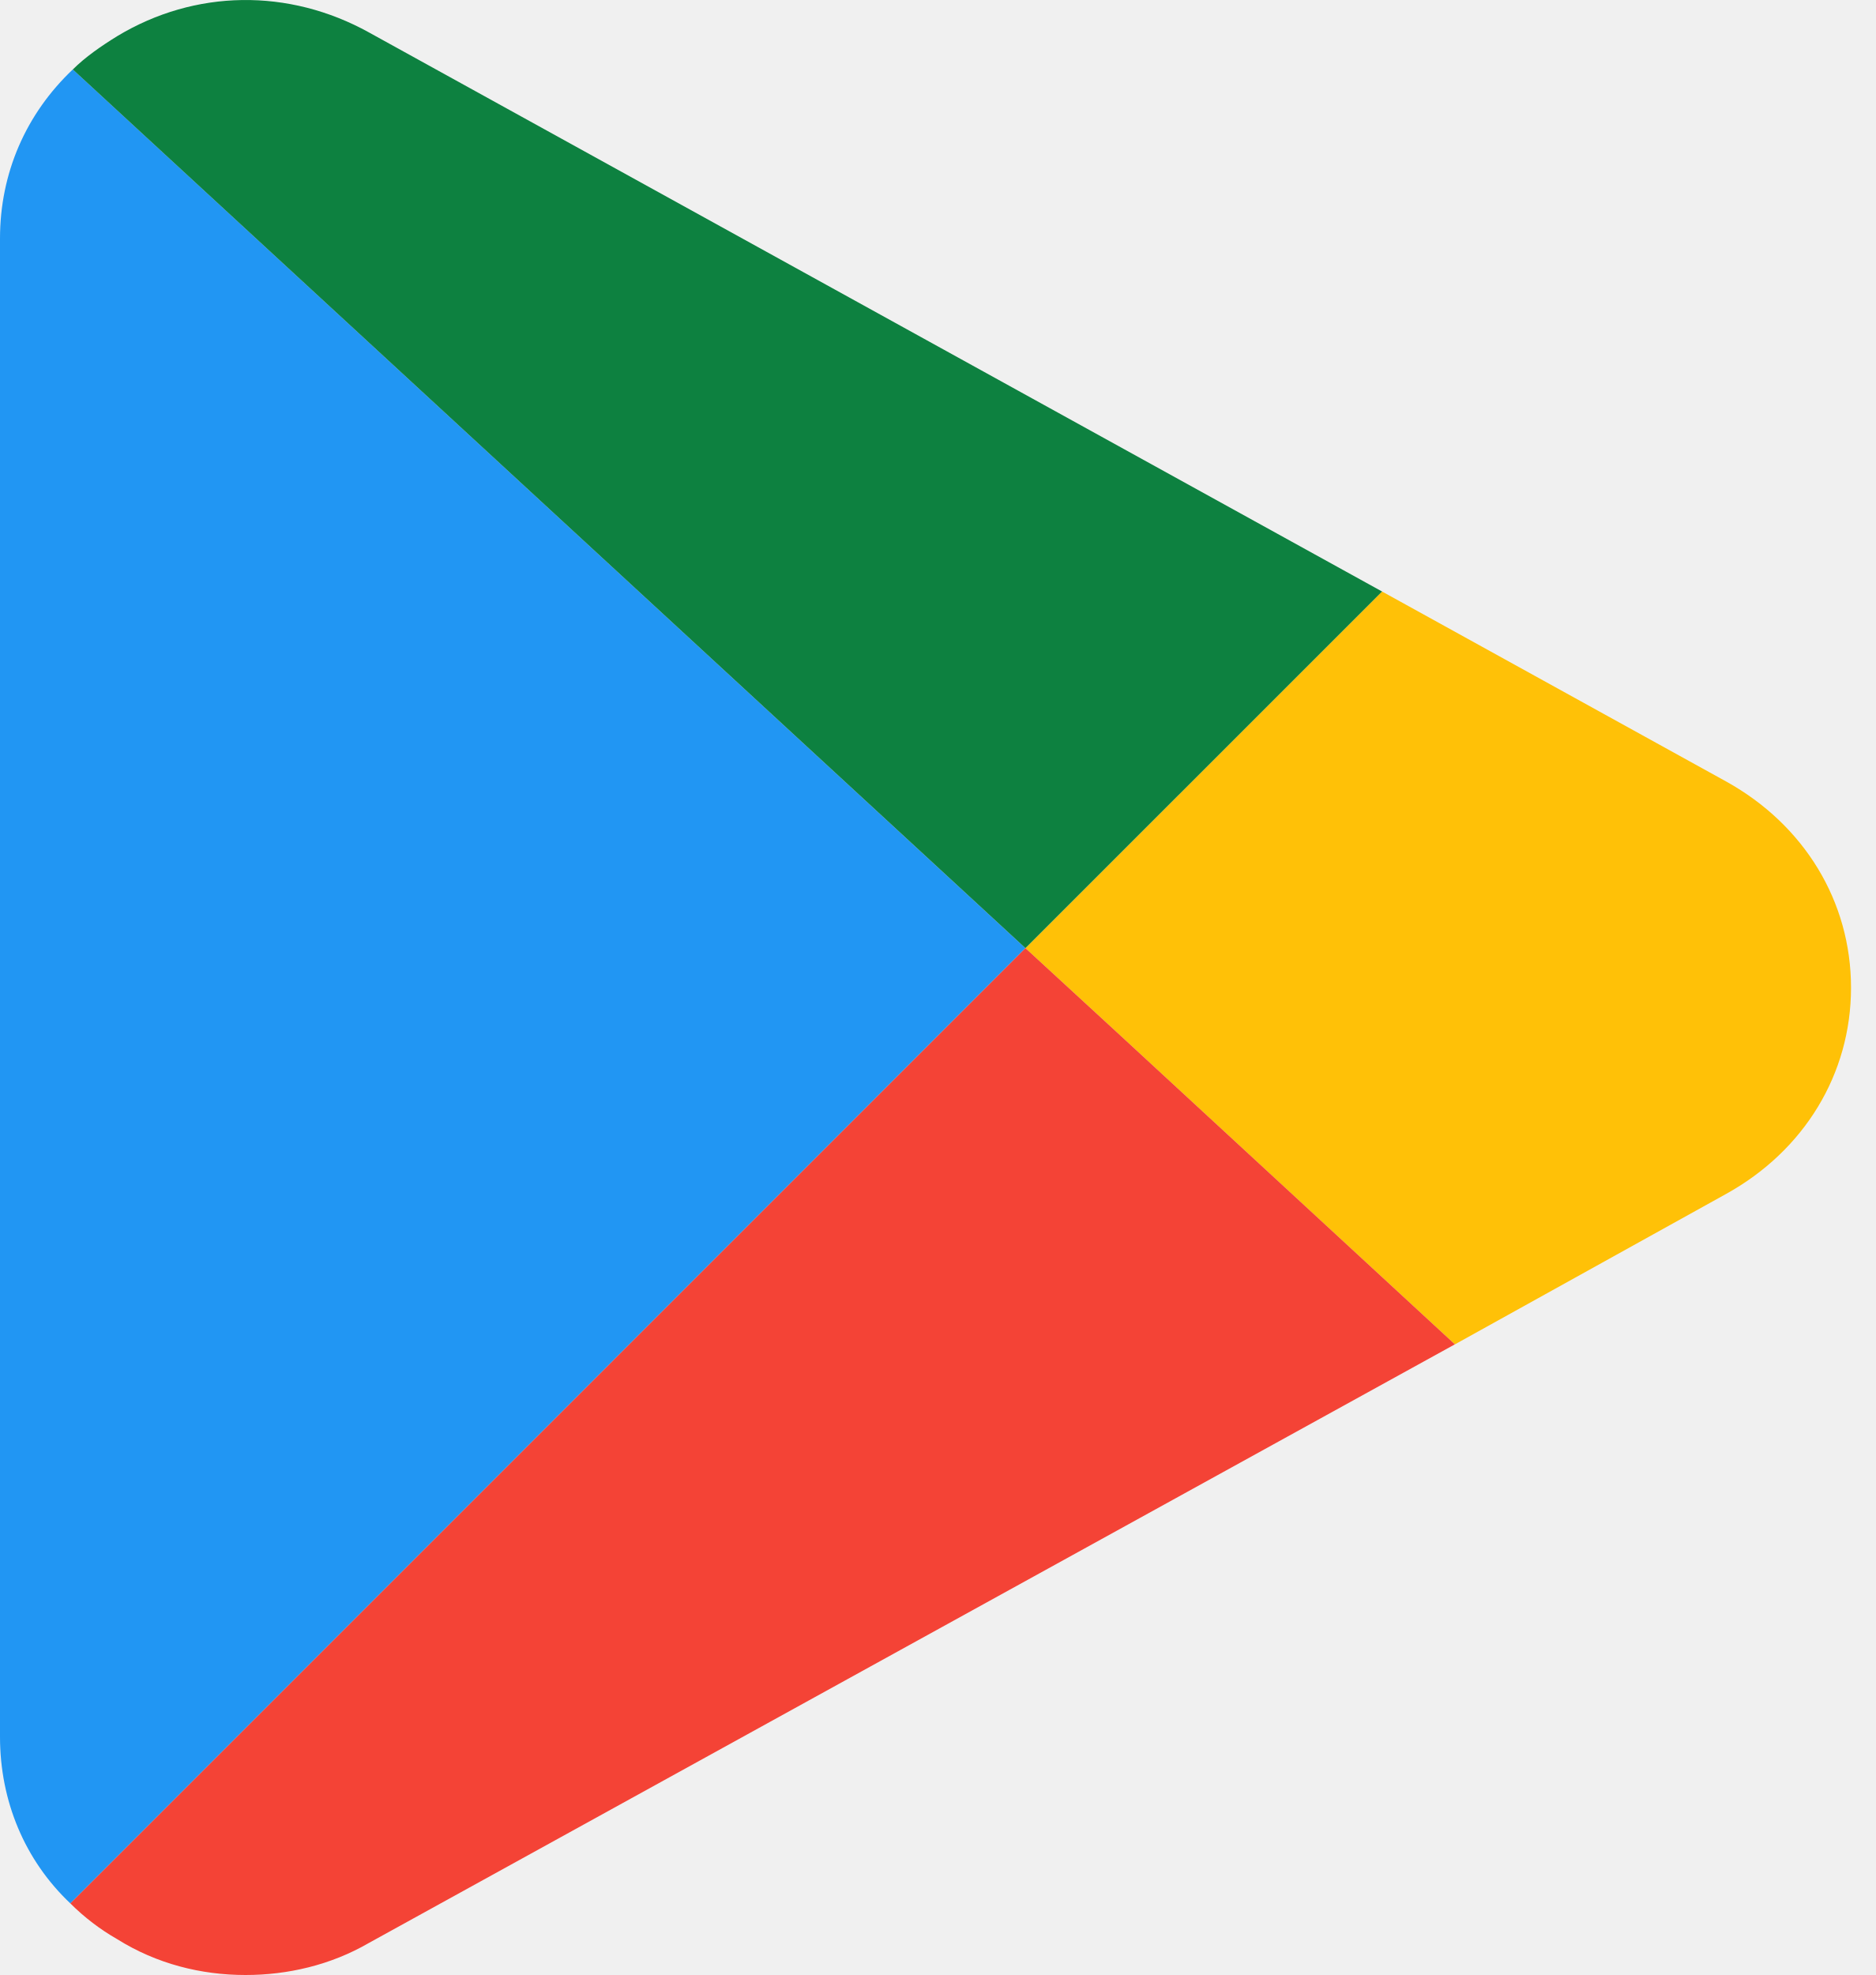
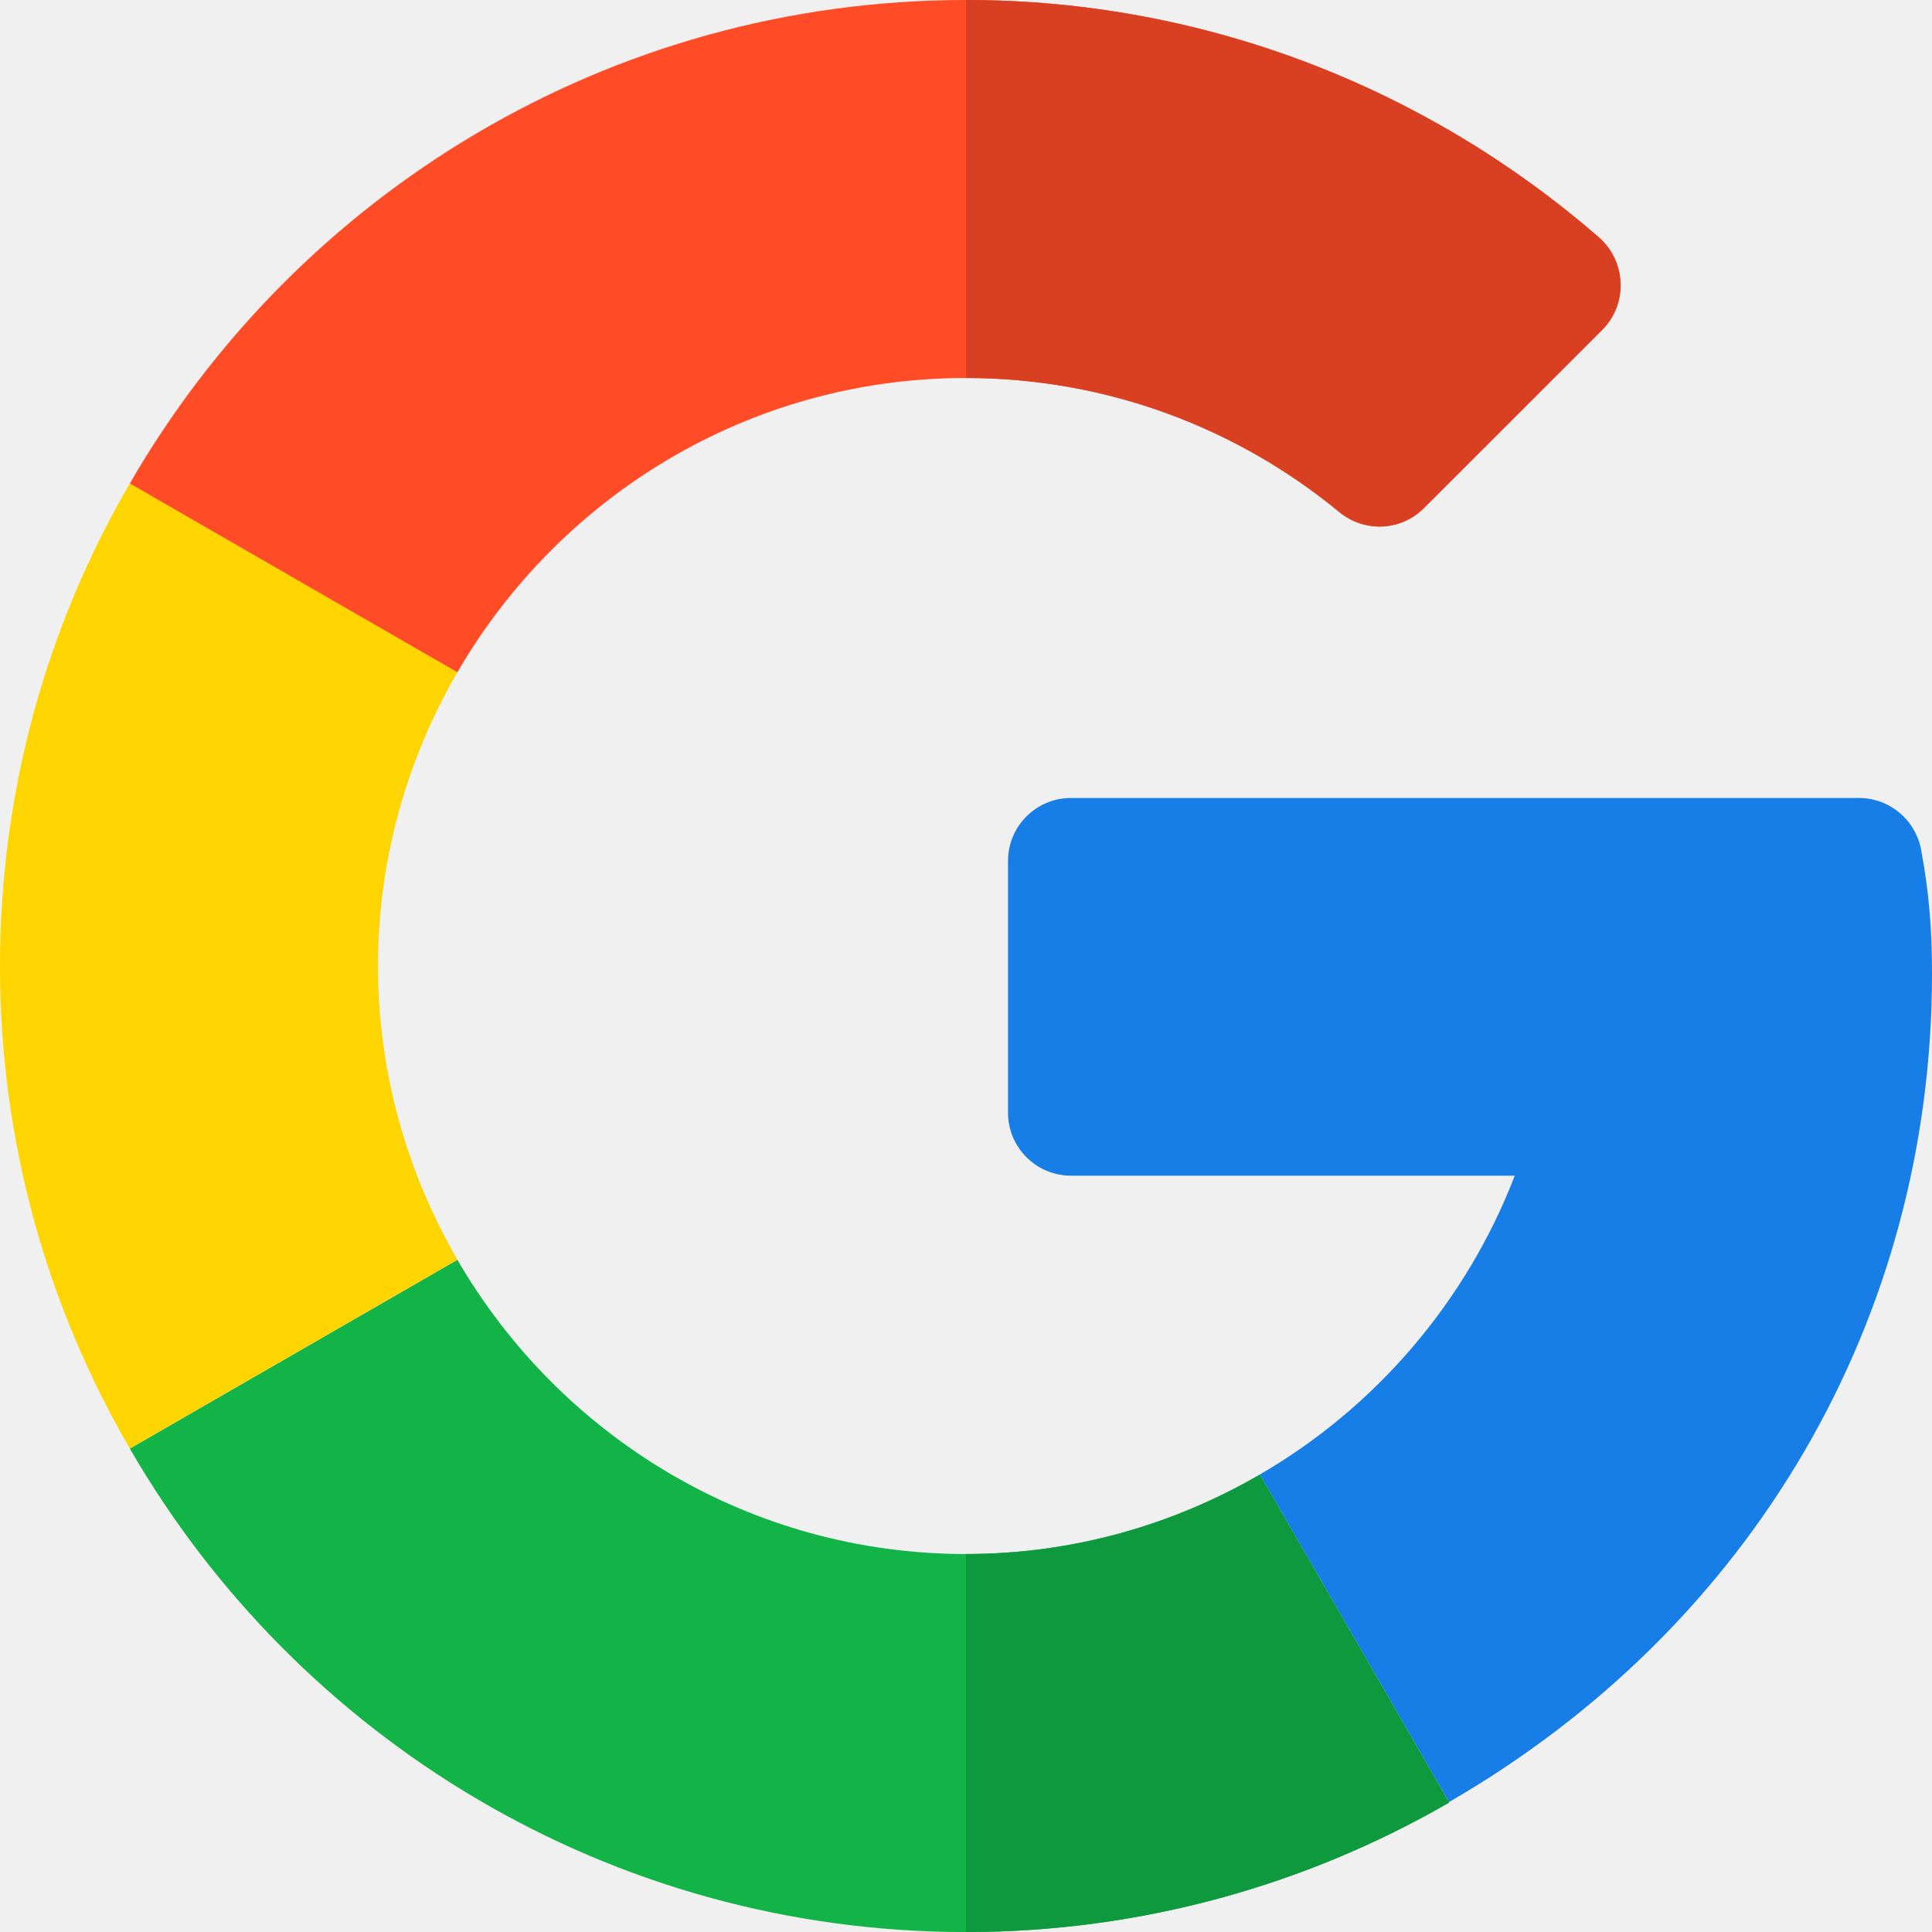
- <svg xmlns="http://www.w3.org/2000/svg" width="38" height="40" viewBox="0 0 38 40" fill="none">
-   <path d="M20.771 19.203L1.425 38.55C0.5 37.675 0 36.475 0 35.176V4.831C0 3.506 0.525 2.306 1.475 1.406L20.771 19.203Z" fill="#2196F3" />
-   <path d="M37.494 20.004C37.494 21.754 36.544 23.304 34.969 24.178L29.47 27.228L22.646 20.929L20.771 19.204L27.995 11.98L34.969 15.83C36.544 16.705 37.494 18.254 37.494 20.004Z" fill="#FFC107" />
-   <path d="M20.771 19.203L1.475 1.407C1.725 1.157 2.05 0.932 2.375 0.732C3.949 -0.218 5.849 -0.243 7.474 0.657L27.995 11.98L20.771 19.203Z" fill="#0D8140" />
-   <path d="M29.47 27.227L7.474 39.35C6.699 39.8 5.824 40 4.974 40C4.074 40 3.174 39.775 2.375 39.275C2.027 39.076 1.708 38.832 1.425 38.55L20.771 19.203L22.646 20.928L29.47 27.227Z" fill="#F44336" />
+ <svg xmlns="http://www.w3.org/2000/svg" width="28" height="28" viewBox="0 0 28 28" fill="none">
+   <g clip-path="url(#clip0_322_4461)">
+     <path d="M26.943 11.565L15.522 11.565C15.018 11.565 14.609 11.973 14.609 12.477V16.126C14.609 16.63 15.018 17.039 15.522 17.039H21.953C21.249 18.867 19.935 20.397 18.258 21.37L21 26.117C25.399 23.573 28 19.109 28 14.112C28 13.4 27.948 12.892 27.843 12.319C27.763 11.884 27.385 11.565 26.943 11.565Z" fill="#167EE6" />
+     <path d="M14 22.522C10.852 22.522 8.105 20.803 6.629 18.258L1.882 20.994C4.298 25.181 8.823 28.001 14 28.001C16.54 28.001 18.936 27.317 21 26.125V26.119L18.258 21.371C17.003 22.099 15.552 22.522 14 22.522Z" fill="#12B347" />
+     <path d="M21 26.125V26.119L18.258 21.371C17.003 22.099 15.552 22.522 14 22.522V28C16.54 28 18.936 27.317 21 26.125Z" fill="#0F993E" />
+     <path d="M5.478 13.999C5.478 12.448 5.902 10.996 6.629 9.742L1.882 7.006C0.684 9.064 0 11.453 0 13.999C0 16.545 0.684 18.935 1.882 20.993L6.629 18.257C5.902 17.002 5.478 15.551 5.478 13.999Z" fill="#FFD500" />
+     <path d="M14 5.478C16.052 5.478 17.938 6.208 19.41 7.421C19.774 7.72 20.302 7.698 20.634 7.366L23.22 4.781C23.597 4.403 23.57 3.785 23.167 3.435C20.7 1.295 17.489 0 14 0C8.823 0 4.298 2.82 1.882 7.007L6.629 9.743C8.105 7.198 10.852 5.478 14 5.478Z" fill="#FF4B26" />
+     <path d="M19.41 7.421C19.774 7.72 20.302 7.698 20.634 7.366L23.22 4.781C23.597 4.403 23.57 3.785 23.167 3.435C20.7 1.295 17.489 0 14 0V5.478C16.052 5.478 17.938 6.208 19.41 7.421Z" fill="#D93F21" />
+   </g>
+   <defs>
+     <clipPath id="clip0_322_4461">
+       <rect width="28" height="28" fill="white" />
+     </clipPath>
+   </defs>
</svg>
